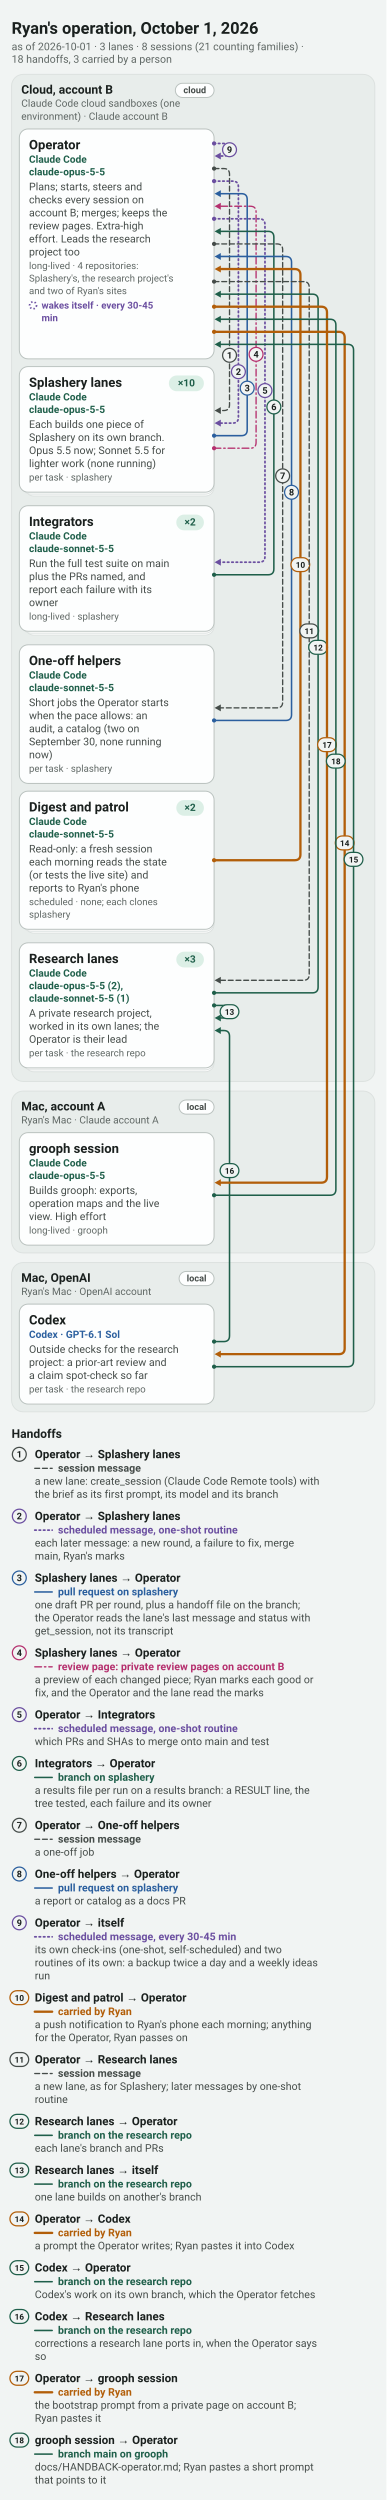
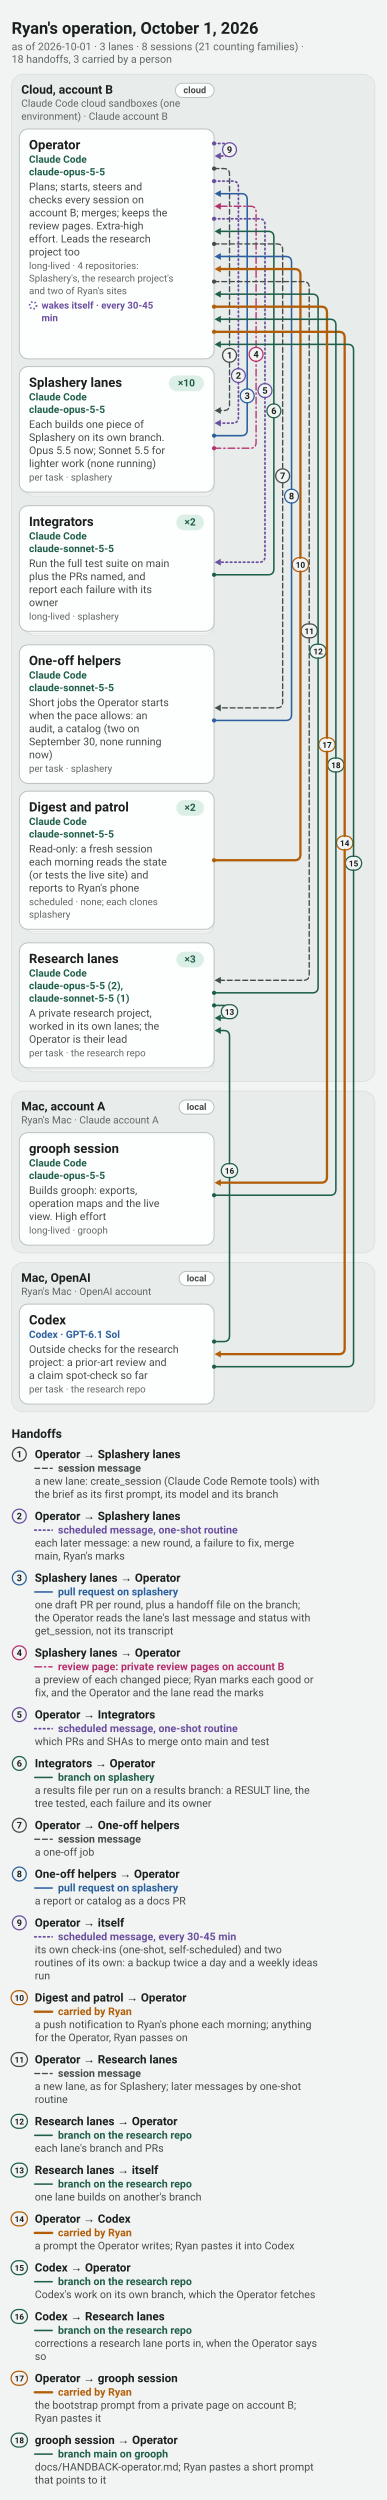
<svg xmlns="http://www.w3.org/2000/svg" class="grooph-picture" data-picture="map" viewBox="0 0 400 2588" width="400" height="2588" role="img" font-family="system-ui, -apple-system, 'Segoe UI', Roboto, 'Helvetica Neue', Arial, sans-serif">
  <rect x="0" y="0" width="400" height="2588" style="fill:#f1f4f3" />
  <text x="12" y="35" font-size="17" font-weight="700" style="fill:#1a201e">Ryan's operation, October 1, 2026</text>
  <text x="12" y="52" font-size="11" style="fill:#5f6764">as of 2026-10-01 · 3 lanes · 8 sessions (21 counting families) ·</text>
  <text x="12" y="65" font-size="11" style="fill:#5f6764">18 handoffs, 3 carried by a person</text>
  <g data-lane="cloud-b">
    <rect x="12" y="77" width="376" height="1042.5" rx="12" stroke-width="1" style="fill:#e8edeb;stroke:#dce1df" />
    <text x="22" y="97" font-size="12.5" font-weight="700" style="fill:#1a201e">Cloud, account B</text>
    <rect x="181.5" y="86.2" width="40.1" height="14.7" rx="7.4" stroke-width="1" style="fill:#fdfefe;stroke:#b9c1be" />
    <text x="201.6" y="96.5" font-size="9.5" font-weight="700" text-anchor="middle" style="fill:#454c49">cloud</text>
    <text x="22" y="110.5" font-size="10.5" style="fill:#5f6764">Claude Code cloud sandboxes (one</text>
    <text x="22" y="124" font-size="10.5" style="fill:#5f6764">environment) · Claude account B</text>
  </g>
  <g data-lane="mac-a">
    <rect x="12" y="1129.5" width="376" height="167.5" rx="12" stroke-width="1" style="fill:#e8edeb;stroke:#dce1df" />
    <text x="22" y="1149.5" font-size="12.5" font-weight="700" style="fill:#1a201e">Mac, account A</text>
    <rect x="185.4" y="1138.7" width="36.2" height="14.7" rx="7.4" stroke-width="1" style="fill:#fdfefe;stroke:#b9c1be" />
    <text x="203.5" y="1149" font-size="9.5" font-weight="700" text-anchor="middle" style="fill:#454c49">local</text>
    <text x="22" y="1163" font-size="10.5" style="fill:#5f6764">Ryan's Mac · Claude account A</text>
  </g>
  <g data-lane="mac-openai">
    <rect x="12" y="1307" width="376" height="154.5" rx="12" stroke-width="1" style="fill:#e8edeb;stroke:#dce1df" />
    <text x="22" y="1327" font-size="12.5" font-weight="700" style="fill:#1a201e">Mac, OpenAI</text>
    <rect x="185.4" y="1316.2" width="36.2" height="14.7" rx="7.4" stroke-width="1" style="fill:#fdfefe;stroke:#b9c1be" />
    <text x="203.5" y="1326.5" font-size="9.5" font-weight="700" text-anchor="middle" style="fill:#454c49">local</text>
    <text x="22" y="1340.5" font-size="10.5" style="fill:#5f6764">Ryan's Mac · OpenAI account</text>
  </g>
  <g data-session="operator">
    <rect data-card="" x="20" y="133.5" width="201.6" height="238" rx="9" stroke-width="1" style="fill:#fdfefe;stroke:#b9c1be" />
    <text x="30" y="154.5" font-size="13.5" font-weight="700" style="fill:#1a201e">Operator</text>
    <text x="30" y="168.5" font-size="10.5" font-weight="700" style="fill:#1f5f4a">Claude Code</text>
    <text x="30" y="181.5" font-size="10.5" font-weight="700" style="fill:#1f5f4a">claude-opus-5-5</text>
    <text x="30" y="197" font-size="11" style="fill:#454c49">Plans; starts, steers and</text>
    <text x="30" y="210.5" font-size="11" style="fill:#454c49">checks every session on</text>
    <text x="30" y="224" font-size="11" style="fill:#454c49">account B; merges; keeps the</text>
    <text x="30" y="237.5" font-size="11" style="fill:#454c49">review pages. Extra-high</text>
    <text x="30" y="251" font-size="11" style="fill:#454c49">effort. Leads the research</text>
    <text x="30" y="264.5" font-size="11" style="fill:#454c49">project too</text>
    <text x="30" y="278.5" font-size="10" style="fill:#5f6764">long-lived · 4 repositories:</text>
    <text x="30" y="291.5" font-size="10" style="fill:#5f6764">Splashery's, the research project's</text>
    <text x="30" y="304.5" font-size="10" style="fill:#5f6764">and two of Ryan's sites</text>
    <circle data-wakes="" cx="34.2" cy="316.1" r="3.6" fill="none" stroke-width="1.8" stroke-dasharray="1.5 2.2" style="stroke:#6b4fa0" />
    <text x="43" y="319.5" font-size="10" font-weight="700" style="fill:#6b4fa0">wakes itself · every 30-45</text>
    <text x="43" y="332.5" font-size="10" font-weight="700" style="fill:#6b4fa0">min</text>
  </g>
  <g data-session="splashery-lanes">
    <rect x="26" y="385.5" width="195.6" height="128" rx="9" stroke-width="1" style="fill:#fdfefe;stroke:#dce1df" />
    <rect x="23" y="382.5" width="198.6" height="129" rx="9" stroke-width="1" style="fill:#fdfefe;stroke:#dce1df" />
    <rect data-card="" x="20" y="379.5" width="201.6" height="130" rx="9" stroke-width="1" style="fill:#fdfefe;stroke:#b9c1be" />
    <text x="30" y="400.5" font-size="13.5" font-weight="700" style="fill:#1a201e">Splashery lanes</text>
    <rect x="174.8" y="388.7" width="36.3" height="16.3" rx="8.1" style="fill:#dcefe6" />
    <text x="193" y="400" font-size="10.5" font-weight="700" text-anchor="middle" style="fill:#1f5f4a">×10</text>
    <text x="30" y="414.5" font-size="10.5" font-weight="700" style="fill:#1f5f4a">Claude Code</text>
    <text x="30" y="427.5" font-size="10.5" font-weight="700" style="fill:#1f5f4a">claude-opus-5-5</text>
    <text x="30" y="443" font-size="11" style="fill:#454c49">Each builds one piece of</text>
    <text x="30" y="456.5" font-size="11" style="fill:#454c49">Splashery on its own branch.</text>
    <text x="30" y="470" font-size="11" style="fill:#454c49">Opus 5.5 now; Sonnet 5.5 for</text>
    <text x="30" y="483.5" font-size="11" style="fill:#454c49">lighter work (none running)</text>
    <text x="30" y="497.5" font-size="10" style="fill:#5f6764">per task · splashery</text>
  </g>
  <g data-session="integrators">
    <rect x="26" y="529.5" width="195.6" height="128" rx="9" stroke-width="1" style="fill:#fdfefe;stroke:#dce1df" />
    <rect x="23" y="526.5" width="198.6" height="129" rx="9" stroke-width="1" style="fill:#fdfefe;stroke:#dce1df" />
    <rect data-card="" x="20" y="523.5" width="201.6" height="130" rx="9" stroke-width="1" style="fill:#fdfefe;stroke:#b9c1be" />
    <text x="30" y="544.5" font-size="13.5" font-weight="700" style="fill:#1a201e">Integrators</text>
    <rect x="182.5" y="532.7" width="28.6" height="16.3" rx="8.1" style="fill:#dcefe6" />
    <text x="196.8" y="544" font-size="10.5" font-weight="700" text-anchor="middle" style="fill:#1f5f4a">×2</text>
    <text x="30" y="558.5" font-size="10.5" font-weight="700" style="fill:#1f5f4a">Claude Code</text>
    <text x="30" y="571.5" font-size="10.5" font-weight="700" style="fill:#1f5f4a">claude-sonnet-5-5</text>
    <text x="30" y="587" font-size="11" style="fill:#454c49">Run the full test suite on main</text>
    <text x="30" y="600.5" font-size="11" style="fill:#454c49">plus the PRs named, and</text>
    <text x="30" y="614" font-size="11" style="fill:#454c49">report each failure with its</text>
    <text x="30" y="627.5" font-size="11" style="fill:#454c49">owner</text>
    <text x="30" y="641.5" font-size="10" style="fill:#5f6764">long-lived · splashery</text>
  </g>
  <g data-session="helpers">
    <rect data-card="" x="20" y="667.5" width="201.6" height="143.5" rx="9" stroke-width="1" style="fill:#fdfefe;stroke:#b9c1be" />
    <text x="30" y="688.5" font-size="13.5" font-weight="700" style="fill:#1a201e">One-off helpers</text>
    <text x="30" y="702.5" font-size="10.5" font-weight="700" style="fill:#1f5f4a">Claude Code</text>
    <text x="30" y="715.5" font-size="10.5" font-weight="700" style="fill:#1f5f4a">claude-sonnet-5-5</text>
    <text x="30" y="731" font-size="11" style="fill:#454c49">Short jobs the Operator starts</text>
    <text x="30" y="744.5" font-size="11" style="fill:#454c49">when the pace allows: an</text>
    <text x="30" y="758" font-size="11" style="fill:#454c49">audit, a catalog (two on</text>
    <text x="30" y="771.5" font-size="11" style="fill:#454c49">September 30, none running</text>
    <text x="30" y="785" font-size="11" style="fill:#454c49">now)</text>
    <text x="30" y="799" font-size="10" style="fill:#5f6764">per task · splashery</text>
  </g>
  <g data-session="fresh-routines">
    <rect x="26" y="825" width="195.6" height="141" rx="9" stroke-width="1" style="fill:#fdfefe;stroke:#dce1df" />
    <rect x="23" y="822" width="198.6" height="142" rx="9" stroke-width="1" style="fill:#fdfefe;stroke:#dce1df" />
    <rect data-card="" x="20" y="819" width="201.6" height="143" rx="9" stroke-width="1" style="fill:#fdfefe;stroke:#b9c1be" />
    <text x="30" y="840" font-size="13.5" font-weight="700" style="fill:#1a201e">Digest and patrol</text>
    <rect x="182.5" y="828.2" width="28.6" height="16.3" rx="8.1" style="fill:#dcefe6" />
    <text x="196.8" y="839.5" font-size="10.5" font-weight="700" text-anchor="middle" style="fill:#1f5f4a">×2</text>
    <text x="30" y="854" font-size="10.5" font-weight="700" style="fill:#1f5f4a">Claude Code</text>
    <text x="30" y="867" font-size="10.5" font-weight="700" style="fill:#1f5f4a">claude-sonnet-5-5</text>
    <text x="30" y="882.5" font-size="11" style="fill:#454c49">Read-only: a fresh session</text>
    <text x="30" y="896" font-size="11" style="fill:#454c49">each morning reads the state</text>
    <text x="30" y="909.5" font-size="11" style="fill:#454c49">(or tests the live site) and</text>
    <text x="30" y="923" font-size="11" style="fill:#454c49">reports to Ryan's phone</text>
    <text x="30" y="937" font-size="10" style="fill:#5f6764">scheduled · none; each clones</text>
    <text x="30" y="950" font-size="10" style="fill:#5f6764">splashery</text>
  </g>
  <g data-session="research-lanes">
    <rect x="26" y="982" width="195.6" height="127.5" rx="9" stroke-width="1" style="fill:#fdfefe;stroke:#dce1df" />
    <rect x="23" y="979" width="198.6" height="128.5" rx="9" stroke-width="1" style="fill:#fdfefe;stroke:#dce1df" />
    <rect data-card="" x="20" y="976" width="201.6" height="129.5" rx="9" stroke-width="1" style="fill:#fdfefe;stroke:#b9c1be" />
    <text x="30" y="997" font-size="13.5" font-weight="700" style="fill:#1a201e">Research lanes</text>
    <rect x="182.5" y="985.2" width="28.6" height="16.3" rx="8.1" style="fill:#dcefe6" />
    <text x="196.8" y="996.5" font-size="10.5" font-weight="700" text-anchor="middle" style="fill:#1f5f4a">×3</text>
    <text x="30" y="1011" font-size="10.5" font-weight="700" style="fill:#1f5f4a">Claude Code</text>
    <text x="30" y="1024" font-size="10.5" font-weight="700" style="fill:#1f5f4a">claude-opus-5-5 (2),</text>
    <text x="30" y="1037" font-size="10.5" font-weight="700" style="fill:#1f5f4a">claude-sonnet-5-5 (1)</text>
    <text x="30" y="1052.5" font-size="11" style="fill:#454c49">A private research project,</text>
    <text x="30" y="1066" font-size="11" style="fill:#454c49">worked in its own lanes; the</text>
    <text x="30" y="1079.5" font-size="11" style="fill:#454c49">Operator is their lead</text>
    <text x="30" y="1093.5" font-size="10" style="fill:#5f6764">per task · the research repo</text>
  </g>
  <g data-session="grooph">
    <rect data-card="" x="20" y="1172.5" width="201.6" height="116.5" rx="9" stroke-width="1" style="fill:#fdfefe;stroke:#b9c1be" />
    <text x="30" y="1193.5" font-size="13.5" font-weight="700" style="fill:#1a201e">grooph session</text>
    <text x="30" y="1207.5" font-size="10.5" font-weight="700" style="fill:#1f5f4a">Claude Code</text>
    <text x="30" y="1220.5" font-size="10.5" font-weight="700" style="fill:#1f5f4a">claude-opus-5-5</text>
    <text x="30" y="1236" font-size="11" style="fill:#454c49">Builds grooph: exports,</text>
    <text x="30" y="1249.5" font-size="11" style="fill:#454c49">operation maps and the live</text>
    <text x="30" y="1263" font-size="11" style="fill:#454c49">view. High effort</text>
    <text x="30" y="1277" font-size="10" style="fill:#5f6764">long-lived · grooph</text>
  </g>
  <g data-session="codex">
    <rect data-card="" x="20" y="1350" width="201.6" height="103.5" rx="9" stroke-width="1" style="fill:#fdfefe;stroke:#b9c1be" />
    <text x="30" y="1371" font-size="13.5" font-weight="700" style="fill:#1a201e">Codex</text>
    <text x="30" y="1385" font-size="10.5" font-weight="700" style="fill:#2b5f9e">Codex · GPT-6.1 Sol</text>
    <text x="30" y="1400.5" font-size="11" style="fill:#454c49">Outside checks for the research</text>
    <text x="30" y="1414" font-size="11" style="fill:#454c49">project: a prior-art review and</text>
    <text x="30" y="1427.5" font-size="11" style="fill:#454c49">a claim spot-check so far</text>
    <text x="30" y="1441.5" font-size="10" style="fill:#5f6764">per task · the research repo</text>
  </g>
+   <g data-plate="h-start-lanes">
+     <circle cx="237.6" cy="367.8" r="7.2" stroke-width="1.3" style="fill:#f1f4f3;stroke:#454c49" />
+   </g>
+   <g data-plate="h-steer-lanes">
+     <circle cx="246.8" cy="388.8" r="7.2" stroke-width="1.3" style="fill:#f1f4f3;stroke:#6b4fa0" />
+   </g>
+   <g data-plate="h-lanes-back">
+     <circle cx="255.9" cy="409.8" r="7.2" stroke-width="1.3" style="fill:#f1f4f3;stroke:#2b5f9e" />
+   </g>
+   <g data-plate="h-lanes-clips">
+     <circle cx="265.1" cy="366.8" r="7.2" stroke-width="1.3" style="fill:#f1f4f3;stroke:#b5306e" />
+   </g>
+   <g data-plate="h-start-tests">
+     <circle cx="274.3" cy="404.3" r="7.2" stroke-width="1.3" style="fill:#f1f4f3;stroke:#6b4fa0" />
+   </g>
+   <g data-plate="h-tests-back">
+     <circle cx="283.5" cy="425.3" r="7.2" stroke-width="1.3" style="fill:#f1f4f3;stroke:#1f5f4a" />
+   </g>
+   <g data-plate="h-start-helpers">
+     <circle cx="292.6" cy="492.6" r="7.2" stroke-width="1.3" style="fill:#f1f4f3;stroke:#454c49" />
+   </g>
+   <g data-plate="h-helpers-back">
+     <circle cx="301.8" cy="513.6" r="7.2" stroke-width="1.3" style="fill:#f1f4f3;stroke:#2b5f9e" />
+   </g>
+   <g data-plate="h-fresh-routines">
+     <rect x="302.5" y="577.3" width="16.9" height="14.4" rx="7.2" stroke-width="1.3" style="fill:#f1f4f3;stroke:#b25e09" />
+   </g>
+   <g data-plate="h-start-research">
+     <rect x="311.7" y="645.9" width="16.9" height="14.4" rx="7.2" stroke-width="1.3" style="fill:#f1f4f3;stroke:#454c49" />
+   </g>
+   <g data-plate="h-research-back">
+     <rect x="320.8" y="666.9" width="16.9" height="14.4" rx="7.2" stroke-width="1.3" style="fill:#f1f4f3;stroke:#1f5f4a" />
+   </g>
+   <g data-plate="h-brief-codex">
+     <rect x="348.4" y="865.4" width="16.9" height="14.4" rx="7.2" stroke-width="1.3" style="fill:#f1f4f3;stroke:#b25e09" />
+   </g>
+   <g data-plate="h-codex-back">
+     <rect x="357.5" y="886.4" width="16.9" height="14.4" rx="7.2" stroke-width="1.3" style="fill:#f1f4f3;stroke:#1f5f4a" />
+   </g>
+   <g data-plate="h-codex-research">
+     <rect x="229.1" y="1204.6" width="16.9" height="14.4" rx="7.2" stroke-width="1.3" style="fill:#f1f4f3;stroke:#1f5f4a" />
+   </g>
+   <g data-plate="h-brief-grooph">
+     <rect x="330" y="763.7" width="16.9" height="14.4" rx="7.2" stroke-width="1.3" style="fill:#f1f4f3;stroke:#b25e09" />
+   </g>
+   <g data-plate="h-grooph-back">
+     <rect x="339.2" y="784.7" width="16.9" height="14.4" rx="7.2" stroke-width="1.3" style="fill:#f1f4f3;stroke:#1f5f4a" />
+   </g>
  <g data-handoff="h-start-lanes">
-     <path d="M221.6,174.5 H231.6 Q237.6,174.5 237.6,180.5 V419 Q237.6,425 231.6,425 H227.1" fill="none" stroke-width="1.4" stroke-linecap="round" stroke-dasharray="5 3" style="stroke:#454c49" />
+     <path d="M221.6,174.5 H231.6 Q237.6,174.5 237.6,180.5 V360.6 M237.6,375 V419 Q237.6,425 231.6,425 H227.1" fill="none" stroke-width="1.4" stroke-linecap="round" stroke-dasharray="5 3" style="stroke:#454c49" />
    <circle cx="221.6" cy="174.5" r="2.2" style="fill:#454c49" />
    <path d="M222.1,425 l6.5,-3.6 v7.2 z" style="fill:#454c49" />
-     <g data-badge="">
-       <circle cx="237.6" cy="367.8" r="7.2" stroke-width="1.3" style="fill:#f1f4f3;stroke:#454c49" />
-       <text x="237.6" y="371.1" font-size="9.5" font-weight="700" text-anchor="middle" style="fill:#1a201e">1</text>
-     </g>
  </g>
  <g data-handoff="h-steer-lanes">
-     <path d="M221.6,187.5 H240.8 Q246.8,187.5 246.8,193.5 V432 Q246.8,438 240.8,438 H227.1" fill="none" stroke-width="1.8" stroke-linecap="round" stroke-dasharray="1.5 3" style="stroke:#6b4fa0" />
+     <path d="M221.6,187.5 H240.8 Q246.8,187.5 246.8,193.5 V381.6 M246.8,396 V432 Q246.8,438 240.8,438 H227.1" fill="none" stroke-width="1.8" stroke-linecap="round" stroke-dasharray="1.5 3" style="stroke:#6b4fa0" />
    <circle cx="221.6" cy="187.5" r="2.2" style="fill:#6b4fa0" />
    <path d="M222.1,438 l6.5,-3.6 v7.2 z" style="fill:#6b4fa0" />
-     <g data-badge="">
-       <circle cx="246.8" cy="384.8" r="7.2" stroke-width="1.3" style="fill:#f1f4f3;stroke:#6b4fa0" />
-       <text x="246.8" y="388.1" font-size="9.5" font-weight="700" text-anchor="middle" style="fill:#1a201e">2</text>
-     </g>
  </g>
  <g data-handoff="h-lanes-back">
-     <path d="M221.6,451 H249.9 Q255.9,451 255.9,445 V206.5 Q255.9,200.5 249.9,200.5 H227.1" fill="none" stroke-width="1.6" stroke-linecap="round" style="stroke:#2b5f9e" />
+     <path d="M221.6,451 H249.9 Q255.9,451 255.9,445 V417 M255.9,402.6 V206.5 Q255.9,200.5 249.9,200.5 H227.1" fill="none" stroke-width="1.6" stroke-linecap="round" style="stroke:#2b5f9e" />
    <circle cx="221.6" cy="451" r="2.2" style="fill:#2b5f9e" />
    <path d="M222.1,200.5 l6.5,-3.6 v7.2 z" style="fill:#2b5f9e" />
-     <g data-badge="">
-       <circle cx="255.9" cy="401.8" r="7.2" stroke-width="1.3" style="fill:#f1f4f3;stroke:#2b5f9e" />
-       <text x="255.9" y="405.1" font-size="9.5" font-weight="700" text-anchor="middle" style="fill:#1a201e">3</text>
-     </g>
  </g>
  <g data-handoff="h-lanes-clips">
-     <path d="M221.6,464 H259.1 Q265.1,464 265.1,458 V219.5 Q265.1,213.5 259.1,213.5 H227.1" fill="none" stroke-width="1.4" stroke-linecap="round" stroke-dasharray="7 3 1.5 3" style="stroke:#b5306e" />
+     <path d="M221.6,464 H259.1 Q265.1,464 265.1,458 V374 M265.1,359.6 V219.5 Q265.1,213.5 259.1,213.5 H227.1" fill="none" stroke-width="1.4" stroke-linecap="round" stroke-dasharray="7 3 1.5 3" style="stroke:#b5306e" />
    <circle cx="221.6" cy="464" r="2.2" style="fill:#b5306e" />
    <path d="M222.1,213.5 l6.5,-3.6 v7.2 z" style="fill:#b5306e" />
-     <g data-badge="">
-       <circle cx="265.1" cy="366.8" r="7.2" stroke-width="1.3" style="fill:#f1f4f3;stroke:#b5306e" />
-       <text x="265.1" y="370.1" font-size="9.5" font-weight="700" text-anchor="middle" style="fill:#1a201e">4</text>
-     </g>
  </g>
  <g data-handoff="h-start-tests">
-     <path d="M221.6,226.5 H268.3 Q274.3,226.5 274.3,232.5 V576 Q274.3,582 268.3,582 H227.1" fill="none" stroke-width="1.8" stroke-linecap="round" stroke-dasharray="1.5 3" style="stroke:#6b4fa0" />
+     <path d="M221.6,226.5 H268.3 Q274.3,226.5 274.3,232.5 V397.1 M274.3,411.5 V576 Q274.3,582 268.3,582 H227.1" fill="none" stroke-width="1.8" stroke-linecap="round" stroke-dasharray="1.5 3" style="stroke:#6b4fa0" />
    <circle cx="221.6" cy="226.5" r="2.2" style="fill:#6b4fa0" />
    <path d="M222.1,582 l6.5,-3.6 v7.2 z" style="fill:#6b4fa0" />
-     <g data-badge="">
-       <circle cx="274.3" cy="404.3" r="7.2" stroke-width="1.3" style="fill:#f1f4f3;stroke:#6b4fa0" />
-       <text x="274.3" y="407.6" font-size="9.5" font-weight="700" text-anchor="middle" style="fill:#1a201e">5</text>
-     </g>
  </g>
  <g data-handoff="h-tests-back">
-     <path d="M221.6,595 H277.5 Q283.5,595 283.5,589 V245.5 Q283.5,239.5 277.5,239.5 H227.1" fill="none" stroke-width="1.6" stroke-linecap="round" style="stroke:#1f5f4a" />
+     <path d="M221.6,595 H277.5 Q283.5,595 283.5,589 V432.5 M283.5,418.1 V245.5 Q283.5,239.5 277.5,239.5 H227.1" fill="none" stroke-width="1.6" stroke-linecap="round" style="stroke:#1f5f4a" />
    <circle cx="221.6" cy="595" r="2.2" style="fill:#1f5f4a" />
    <path d="M222.1,239.5 l6.5,-3.6 v7.2 z" style="fill:#1f5f4a" />
-     <g data-badge="">
-       <circle cx="283.5" cy="421.3" r="7.2" stroke-width="1.3" style="fill:#f1f4f3;stroke:#1f5f4a" />
-       <text x="283.5" y="424.6" font-size="9.5" font-weight="700" text-anchor="middle" style="fill:#1a201e">6</text>
-     </g>
  </g>
  <g data-handoff="h-start-helpers">
-     <path d="M221.6,252.5 H286.6 Q292.6,252.5 292.6,258.5 V726.8 Q292.6,732.8 286.6,732.8 H227.1" fill="none" stroke-width="1.4" stroke-linecap="round" stroke-dasharray="5 3" style="stroke:#454c49" />
+     <path d="M221.6,252.5 H286.6 Q292.6,252.5 292.6,258.5 V485.4 M292.6,499.8 V726.8 Q292.6,732.8 286.6,732.8 H227.1" fill="none" stroke-width="1.4" stroke-linecap="round" stroke-dasharray="5 3" style="stroke:#454c49" />
    <circle cx="221.6" cy="252.5" r="2.2" style="fill:#454c49" />
    <path d="M222.1,732.8 l6.5,-3.6 v7.2 z" style="fill:#454c49" />
-     <g data-badge="">
-       <circle cx="292.6" cy="492.6" r="7.2" stroke-width="1.3" style="fill:#f1f4f3;stroke:#454c49" />
-       <text x="292.6" y="495.9" font-size="9.5" font-weight="700" text-anchor="middle" style="fill:#1a201e">7</text>
-     </g>
  </g>
  <g data-handoff="h-helpers-back">
-     <path d="M221.6,745.8 H295.8 Q301.8,745.8 301.8,739.8 V271.5 Q301.8,265.5 295.8,265.5 H227.1" fill="none" stroke-width="1.6" stroke-linecap="round" style="stroke:#2b5f9e" />
+     <path d="M221.6,745.8 H295.8 Q301.8,745.8 301.8,739.8 V520.8 M301.8,506.4 V271.5 Q301.8,265.5 295.8,265.5 H227.1" fill="none" stroke-width="1.6" stroke-linecap="round" style="stroke:#2b5f9e" />
    <circle cx="221.6" cy="745.8" r="2.2" style="fill:#2b5f9e" />
    <path d="M222.1,265.5 l6.5,-3.6 v7.2 z" style="fill:#2b5f9e" />
-     <g data-badge="">
-       <circle cx="301.8" cy="509.6" r="7.2" stroke-width="1.3" style="fill:#f1f4f3;stroke:#2b5f9e" />
-       <text x="301.8" y="512.9" font-size="9.5" font-weight="700" text-anchor="middle" style="fill:#1a201e">8</text>
-     </g>
  </g>
  <g data-handoff="h-self-wake">
    <path d="M221.6,148.5 H231.6 Q237.6,148.5 237.6,154.5 V155.5 Q237.6,161.5 231.6,161.5 H227.1" fill="none" stroke-width="1.8" stroke-linecap="round" stroke-dasharray="1.5 3" style="stroke:#6b4fa0" />
    <circle cx="221.6" cy="148.5" r="2.2" style="fill:#6b4fa0" />
    <path d="M222.1,161.5 l6.5,-3.6 v7.2 z" style="fill:#6b4fa0" />
-     <g data-badge="">
-       <circle cx="237.6" cy="155" r="7.2" stroke-width="1.3" style="fill:#f1f4f3;stroke:#6b4fa0" />
-       <text x="237.6" y="158.3" font-size="9.5" font-weight="700" text-anchor="middle" style="fill:#1a201e">9</text>
-     </g>
+   </g>
+   <g data-plate="h-self-wake">
+     <circle cx="237.6" cy="155" r="7.2" stroke-width="1.3" style="fill:#f1f4f3;stroke:#6b4fa0" />
  </g>
  <g data-handoff="h-fresh-routines">
-     <path d="M221.6,890.5 H305 Q311,890.5 311,884.5 V284.5 Q311,278.5 305,278.5 H227.1" fill="none" stroke-width="2.4" stroke-linecap="round" style="stroke:#b25e09" />
+     <path d="M221.6,890.5 H305 Q311,890.5 311,884.5 V591.7 M311,577.3 V284.5 Q311,278.5 305,278.5 H227.1" fill="none" stroke-width="2.4" stroke-linecap="round" style="stroke:#b25e09" />
    <circle cx="221.6" cy="890.5" r="2.2" style="fill:#b25e09" />
    <path d="M222.1,278.5 l6.5,-3.6 v7.2 z" style="fill:#b25e09" />
-     <g data-badge="">
-       <rect x="301.2" y="577.3" width="19.4" height="14.4" rx="7.2" stroke-width="1.3" style="fill:#f1f4f3;stroke:#b25e09" />
-       <text x="311" y="587.8" font-size="8.5" font-weight="700" text-anchor="middle" style="fill:#1a201e">10</text>
-     </g>
  </g>
  <g data-handoff="h-start-research">
-     <path d="M221.6,291.5 H314.1 Q320.1,291.5 320.1,297.5 V1008.8 Q320.1,1014.8 314.1,1014.8 H227.1" fill="none" stroke-width="1.4" stroke-linecap="round" stroke-dasharray="5 3" style="stroke:#454c49" />
+     <path d="M221.6,291.5 H314.1 Q320.1,291.5 320.1,297.5 V645.9 M320.1,660.3 V1008.8 Q320.1,1014.8 314.1,1014.8 H227.1" fill="none" stroke-width="1.4" stroke-linecap="round" stroke-dasharray="5 3" style="stroke:#454c49" />
    <circle cx="221.6" cy="291.5" r="2.2" style="fill:#454c49" />
    <path d="M222.1,1014.8 l6.5,-3.6 v7.2 z" style="fill:#454c49" />
-     <g data-badge="">
-       <rect x="310.4" y="645.9" width="19.4" height="14.4" rx="7.2" stroke-width="1.3" style="fill:#f1f4f3;stroke:#454c49" />
-       <text x="320.1" y="656.4" font-size="8.5" font-weight="700" text-anchor="middle" style="fill:#1a201e">11</text>
-     </g>
  </g>
  <g data-handoff="h-research-back">
-     <path d="M221.6,1027.8 H323.3 Q329.3,1027.8 329.3,1021.8 V310.5 Q329.3,304.5 323.3,304.5 H227.1" fill="none" stroke-width="1.6" stroke-linecap="round" style="stroke:#1f5f4a" />
+     <path d="M221.6,1027.8 H323.3 Q329.3,1027.8 329.3,1021.8 V681.3 M329.3,666.9 V310.5 Q329.3,304.5 323.3,304.5 H227.1" fill="none" stroke-width="1.6" stroke-linecap="round" style="stroke:#1f5f4a" />
    <circle cx="221.6" cy="1027.8" r="2.2" style="fill:#1f5f4a" />
    <path d="M222.1,304.5 l6.5,-3.6 v7.2 z" style="fill:#1f5f4a" />
-     <g data-badge="">
-       <rect x="319.6" y="662.9" width="19.4" height="14.4" rx="7.2" stroke-width="1.3" style="fill:#f1f4f3;stroke:#1f5f4a" />
-       <text x="329.3" y="673.4" font-size="8.5" font-weight="700" text-anchor="middle" style="fill:#1a201e">12</text>
-     </g>
  </g>
  <g data-handoff="h-research-each-other">
    <path d="M221.6,1040.8 H231.6 Q237.6,1040.8 237.6,1046.8 V1047.8 Q237.6,1053.8 231.6,1053.8 H227.1" fill="none" stroke-width="1.6" stroke-linecap="round" style="stroke:#1f5f4a" />
    <circle cx="221.6" cy="1040.8" r="2.2" style="fill:#1f5f4a" />
    <path d="M222.1,1053.8 l6.5,-3.6 v7.2 z" style="fill:#1f5f4a" />
-     <g data-badge="">
-       <rect x="227.9" y="1040.1" width="19.4" height="14.4" rx="7.2" stroke-width="1.3" style="fill:#f1f4f3;stroke:#1f5f4a" />
-       <text x="237.6" y="1050.6" font-size="8.5" font-weight="700" text-anchor="middle" style="fill:#1a201e">13</text>
-     </g>
+   </g>
+   <g data-plate="h-research-each-other">
+     <rect x="229.1" y="1040.1" width="16.9" height="14.4" rx="7.2" stroke-width="1.3" style="fill:#f1f4f3;stroke:#1f5f4a" />
  </g>
  <g data-handoff="h-brief-codex">
-     <path d="M221.6,343.5 H350.8 Q356.8,343.5 356.8,349.5 V1395.8 Q356.8,1401.8 350.8,1401.8 H227.1" fill="none" stroke-width="2.4" stroke-linecap="round" style="stroke:#b25e09" />
+     <path d="M221.6,343.5 H350.8 Q356.8,343.5 356.8,349.5 V865.4 M356.8,879.8 V1395.8 Q356.8,1401.8 350.8,1401.8 H227.1" fill="none" stroke-width="2.4" stroke-linecap="round" style="stroke:#b25e09" />
    <circle cx="221.6" cy="343.5" r="2.2" style="fill:#b25e09" />
    <path d="M222.1,1401.8 l6.5,-3.6 v7.2 z" style="fill:#b25e09" />
-     <g data-badge="">
-       <rect x="347.1" y="865.4" width="19.4" height="14.4" rx="7.2" stroke-width="1.3" style="fill:#f1f4f3;stroke:#b25e09" />
-       <text x="356.8" y="875.9" font-size="8.5" font-weight="700" text-anchor="middle" style="fill:#1a201e">14</text>
-     </g>
  </g>
  <g data-handoff="h-codex-back">
-     <path d="M221.6,1414.8 H360 Q366,1414.8 366,1408.8 V362.5 Q366,356.5 360,356.5 H227.1" fill="none" stroke-width="1.6" stroke-linecap="round" style="stroke:#1f5f4a" />
+     <path d="M221.6,1414.8 H360 Q366,1414.8 366,1408.8 V900.8 M366,886.4 V362.5 Q366,356.5 360,356.5 H227.1" fill="none" stroke-width="1.6" stroke-linecap="round" style="stroke:#1f5f4a" />
    <circle cx="221.6" cy="1414.8" r="2.2" style="fill:#1f5f4a" />
    <path d="M222.1,356.5 l6.5,-3.6 v7.2 z" style="fill:#1f5f4a" />
-     <g data-badge="">
-       <rect x="356.3" y="882.4" width="19.4" height="14.4" rx="7.2" stroke-width="1.3" style="fill:#f1f4f3;stroke:#1f5f4a" />
-       <text x="366" y="892.9" font-size="8.5" font-weight="700" text-anchor="middle" style="fill:#1a201e">15</text>
-     </g>
  </g>
  <g data-handoff="h-codex-research">
-     <path d="M221.6,1388.8 H231.6 Q237.6,1388.8 237.6,1382.8 V1072.8 Q237.6,1066.8 231.6,1066.8 H227.1" fill="none" stroke-width="1.6" stroke-linecap="round" style="stroke:#1f5f4a" />
+     <path d="M221.6,1388.8 H231.6 Q237.6,1388.8 237.6,1382.8 V1219 M237.6,1204.6 V1072.8 Q237.6,1066.8 231.6,1066.8 H227.1" fill="none" stroke-width="1.6" stroke-linecap="round" style="stroke:#1f5f4a" />
    <circle cx="221.6" cy="1388.8" r="2.2" style="fill:#1f5f4a" />
    <path d="M222.1,1066.8 l6.5,-3.6 v7.2 z" style="fill:#1f5f4a" />
-     <g data-badge="">
-       <rect x="227.9" y="1204.6" width="19.4" height="14.4" rx="7.2" stroke-width="1.3" style="fill:#f1f4f3;stroke:#1f5f4a" />
-       <text x="237.6" y="1215.1" font-size="8.5" font-weight="700" text-anchor="middle" style="fill:#1a201e">16</text>
-     </g>
  </g>
  <g data-handoff="h-brief-grooph">
-     <path d="M221.6,317.5 H332.5 Q338.5,317.5 338.5,323.5 V1218.3 Q338.5,1224.3 332.5,1224.3 H227.1" fill="none" stroke-width="2.4" stroke-linecap="round" style="stroke:#b25e09" />
+     <path d="M221.6,317.5 H332.5 Q338.5,317.5 338.5,323.5 V763.7 M338.5,778.1 V1218.3 Q338.5,1224.3 332.5,1224.3 H227.1" fill="none" stroke-width="2.4" stroke-linecap="round" style="stroke:#b25e09" />
    <circle cx="221.6" cy="317.5" r="2.2" style="fill:#b25e09" />
    <path d="M222.1,1224.3 l6.5,-3.6 v7.2 z" style="fill:#b25e09" />
-     <g data-badge="">
-       <rect x="328.8" y="763.7" width="19.4" height="14.4" rx="7.2" stroke-width="1.3" style="fill:#f1f4f3;stroke:#b25e09" />
-       <text x="338.5" y="774.2" font-size="8.5" font-weight="700" text-anchor="middle" style="fill:#1a201e">17</text>
-     </g>
  </g>
  <g data-handoff="h-grooph-back">
-     <path d="M221.6,1237.3 H341.7 Q347.7,1237.3 347.7,1231.3 V336.5 Q347.7,330.5 341.7,330.5 H227.1" fill="none" stroke-width="1.6" stroke-linecap="round" style="stroke:#1f5f4a" />
+     <path d="M221.6,1237.3 H341.7 Q347.7,1237.3 347.7,1231.3 V799.1 M347.7,784.7 V336.5 Q347.7,330.5 341.7,330.5 H227.1" fill="none" stroke-width="1.6" stroke-linecap="round" style="stroke:#1f5f4a" />
    <circle cx="221.6" cy="1237.3" r="2.2" style="fill:#1f5f4a" />
    <path d="M222.1,330.5 l6.5,-3.6 v7.2 z" style="fill:#1f5f4a" />
-     <g data-badge="">
-       <rect x="337.9" y="780.7" width="19.4" height="14.4" rx="7.2" stroke-width="1.3" style="fill:#f1f4f3;stroke:#1f5f4a" />
-       <text x="347.7" y="791.2" font-size="8.5" font-weight="700" text-anchor="middle" style="fill:#1a201e">18</text>
-     </g>
+   </g>
+   <g data-number="h-start-lanes">
+     <text x="237.6" y="371.1" font-size="9.5" font-weight="700" text-anchor="middle" style="fill:#1a201e">1</text>
+   </g>
+   <g data-number="h-steer-lanes">
+     <text x="246.8" y="392.1" font-size="9.5" font-weight="700" text-anchor="middle" style="fill:#1a201e">2</text>
+   </g>
+   <g data-number="h-lanes-back">
+     <text x="255.9" y="413.1" font-size="9.5" font-weight="700" text-anchor="middle" style="fill:#1a201e">3</text>
+   </g>
+   <g data-number="h-lanes-clips">
+     <text x="265.1" y="370.1" font-size="9.5" font-weight="700" text-anchor="middle" style="fill:#1a201e">4</text>
+   </g>
+   <g data-number="h-start-tests">
+     <text x="274.3" y="407.6" font-size="9.5" font-weight="700" text-anchor="middle" style="fill:#1a201e">5</text>
+   </g>
+   <g data-number="h-tests-back">
+     <text x="283.5" y="428.6" font-size="9.5" font-weight="700" text-anchor="middle" style="fill:#1a201e">6</text>
+   </g>
+   <g data-number="h-start-helpers">
+     <text x="292.6" y="495.9" font-size="9.5" font-weight="700" text-anchor="middle" style="fill:#1a201e">7</text>
+   </g>
+   <g data-number="h-helpers-back">
+     <text x="301.8" y="516.9" font-size="9.5" font-weight="700" text-anchor="middle" style="fill:#1a201e">8</text>
+   </g>
+   <g data-number="h-self-wake">
+     <text x="237.6" y="158.3" font-size="9.5" font-weight="700" text-anchor="middle" style="fill:#1a201e">9</text>
+   </g>
+   <g data-number="h-fresh-routines">
+     <text x="311" y="587.8" font-size="8.5" font-weight="700" text-anchor="middle" style="fill:#1a201e">10</text>
+   </g>
+   <g data-number="h-start-research">
+     <text x="320.1" y="656.4" font-size="8.5" font-weight="700" text-anchor="middle" style="fill:#1a201e">11</text>
+   </g>
+   <g data-number="h-research-back">
+     <text x="329.3" y="677.4" font-size="8.5" font-weight="700" text-anchor="middle" style="fill:#1a201e">12</text>
+   </g>
+   <g data-number="h-research-each-other">
+     <text x="237.6" y="1050.6" font-size="8.5" font-weight="700" text-anchor="middle" style="fill:#1a201e">13</text>
+   </g>
+   <g data-number="h-brief-codex">
+     <text x="356.8" y="875.9" font-size="8.5" font-weight="700" text-anchor="middle" style="fill:#1a201e">14</text>
+   </g>
+   <g data-number="h-codex-back">
+     <text x="366" y="896.9" font-size="8.5" font-weight="700" text-anchor="middle" style="fill:#1a201e">15</text>
+   </g>
+   <g data-number="h-codex-research">
+     <text x="237.6" y="1215.1" font-size="8.5" font-weight="700" text-anchor="middle" style="fill:#1a201e">16</text>
+   </g>
+   <g data-number="h-brief-grooph">
+     <text x="338.5" y="774.2" font-size="8.5" font-weight="700" text-anchor="middle" style="fill:#1a201e">17</text>
+   </g>
+   <g data-number="h-grooph-back">
+     <text x="347.7" y="795.2" font-size="8.5" font-weight="700" text-anchor="middle" style="fill:#1a201e">18</text>
  </g>
  <text x="12" y="1488.5" font-size="12.5" font-weight="700" style="fill:#1a201e">Handoffs</text>
  <g data-handoff-row="h-start-lanes">
    <rect data-row="" x="8" y="1495.5" width="384" height="61" rx="8" style="fill:transparent" />
    <circle cx="20" cy="1505.5" r="7.2" stroke-width="1.3" style="fill:#f1f4f3;stroke:#454c49" />
    <text x="20" y="1508.8" font-size="9.5" font-weight="700" text-anchor="middle" style="fill:#1a201e">1</text>
    <text x="36" y="1509.5" font-size="12" font-weight="700" style="fill:#1a201e">Operator → Splashery lanes</text>
    <path d="M36,1520 h18" fill="none" stroke-width="1.4" stroke-linecap="round" stroke-dasharray="5 3" style="stroke:#454c49" />
    <text x="60" y="1523.5" font-size="11" font-weight="700" style="fill:#454c49">session message</text>
    <text x="36" y="1537" font-size="11" style="fill:#454c49">a new lane: create_session (Claude Code Remote tools) with</text>
    <text x="36" y="1550.5" font-size="11" style="fill:#454c49">the brief as its first prompt, its model and its branch</text>
  </g>
  <g data-handoff-row="h-steer-lanes">
    <rect data-row="" x="8" y="1559.5" width="384" height="61" rx="8" style="fill:transparent" />
    <circle cx="20" cy="1569.5" r="7.2" stroke-width="1.3" style="fill:#f1f4f3;stroke:#6b4fa0" />
    <text x="20" y="1572.8" font-size="9.5" font-weight="700" text-anchor="middle" style="fill:#1a201e">2</text>
    <text x="36" y="1573.5" font-size="12" font-weight="700" style="fill:#1a201e">Operator → Splashery lanes</text>
    <path d="M36,1584 h18" fill="none" stroke-width="1.8" stroke-linecap="round" stroke-dasharray="1.5 3" style="stroke:#6b4fa0" />
    <text x="60" y="1587.5" font-size="11" font-weight="700" style="fill:#6b4fa0">scheduled message, one-shot routine</text>
    <text x="36" y="1601" font-size="11" style="fill:#454c49">each later message: a new round, a failure to fix, merge</text>
    <text x="36" y="1614.5" font-size="11" style="fill:#454c49">main, Ryan's marks</text>
  </g>
  <g data-handoff-row="h-lanes-back">
    <rect data-row="" x="8" y="1623.5" width="384" height="74.5" rx="8" style="fill:transparent" />
    <circle cx="20" cy="1633.5" r="7.2" stroke-width="1.3" style="fill:#f1f4f3;stroke:#2b5f9e" />
    <text x="20" y="1636.8" font-size="9.5" font-weight="700" text-anchor="middle" style="fill:#1a201e">3</text>
    <text x="36" y="1637.5" font-size="12" font-weight="700" style="fill:#1a201e">Splashery lanes → Operator</text>
    <path d="M36,1648 h18" fill="none" stroke-width="1.6" stroke-linecap="round" style="stroke:#2b5f9e" />
    <text x="60" y="1651.5" font-size="11" font-weight="700" style="fill:#2b5f9e">pull request on splashery</text>
    <text x="36" y="1665" font-size="11" style="fill:#454c49">one draft PR per round, plus a handoff file on the branch;</text>
    <text x="36" y="1678.5" font-size="11" style="fill:#454c49">the Operator reads the lane's last message and status with</text>
    <text x="36" y="1692" font-size="11" style="fill:#454c49">get_session, not its transcript</text>
  </g>
  <g data-handoff-row="h-lanes-clips">
    <rect data-row="" x="8" y="1701" width="384" height="61" rx="8" style="fill:transparent" />
    <circle cx="20" cy="1711" r="7.2" stroke-width="1.3" style="fill:#f1f4f3;stroke:#b5306e" />
    <text x="20" y="1714.3" font-size="9.5" font-weight="700" text-anchor="middle" style="fill:#1a201e">4</text>
    <text x="36" y="1715" font-size="12" font-weight="700" style="fill:#1a201e">Splashery lanes → Operator</text>
    <path d="M36,1725.5 h18" fill="none" stroke-width="1.4" stroke-linecap="round" stroke-dasharray="7 3 1.5 3" style="stroke:#b5306e" />
    <text x="60" y="1729" font-size="11" font-weight="700" style="fill:#b5306e">review page: private review pages on account B</text>
    <text x="36" y="1742.5" font-size="11" style="fill:#454c49">a preview of each changed piece; Ryan marks each good or</text>
    <text x="36" y="1756" font-size="11" style="fill:#454c49">fix, and the Operator and the lane read the marks</text>
  </g>
  <g data-handoff-row="h-start-tests">
    <rect data-row="" x="8" y="1765" width="384" height="47.5" rx="8" style="fill:transparent" />
    <circle cx="20" cy="1775" r="7.2" stroke-width="1.3" style="fill:#f1f4f3;stroke:#6b4fa0" />
    <text x="20" y="1778.3" font-size="9.5" font-weight="700" text-anchor="middle" style="fill:#1a201e">5</text>
    <text x="36" y="1779" font-size="12" font-weight="700" style="fill:#1a201e">Operator → Integrators</text>
    <path d="M36,1789.5 h18" fill="none" stroke-width="1.8" stroke-linecap="round" stroke-dasharray="1.5 3" style="stroke:#6b4fa0" />
    <text x="60" y="1793" font-size="11" font-weight="700" style="fill:#6b4fa0">scheduled message, one-shot routine</text>
    <text x="36" y="1806.5" font-size="11" style="fill:#454c49">which PRs and SHAs to merge onto main and test</text>
  </g>
  <g data-handoff-row="h-tests-back">
    <rect data-row="" x="8" y="1815.5" width="384" height="61" rx="8" style="fill:transparent" />
    <circle cx="20" cy="1825.5" r="7.2" stroke-width="1.3" style="fill:#f1f4f3;stroke:#1f5f4a" />
    <text x="20" y="1828.8" font-size="9.5" font-weight="700" text-anchor="middle" style="fill:#1a201e">6</text>
    <text x="36" y="1829.5" font-size="12" font-weight="700" style="fill:#1a201e">Integrators → Operator</text>
    <path d="M36,1840 h18" fill="none" stroke-width="1.6" stroke-linecap="round" style="stroke:#1f5f4a" />
    <text x="60" y="1843.5" font-size="11" font-weight="700" style="fill:#1f5f4a">branch on splashery</text>
    <text x="36" y="1857" font-size="11" style="fill:#454c49">a results file per run on a results branch: a RESULT line, the</text>
    <text x="36" y="1870.5" font-size="11" style="fill:#454c49">tree tested, each failure and its owner</text>
  </g>
  <g data-handoff-row="h-start-helpers">
    <rect data-row="" x="8" y="1879.5" width="384" height="47.5" rx="8" style="fill:transparent" />
    <circle cx="20" cy="1889.5" r="7.2" stroke-width="1.3" style="fill:#f1f4f3;stroke:#454c49" />
    <text x="20" y="1892.8" font-size="9.5" font-weight="700" text-anchor="middle" style="fill:#1a201e">7</text>
    <text x="36" y="1893.5" font-size="12" font-weight="700" style="fill:#1a201e">Operator → One-off helpers</text>
    <path d="M36,1904 h18" fill="none" stroke-width="1.4" stroke-linecap="round" stroke-dasharray="5 3" style="stroke:#454c49" />
    <text x="60" y="1907.5" font-size="11" font-weight="700" style="fill:#454c49">session message</text>
    <text x="36" y="1921" font-size="11" style="fill:#454c49">a one-off job</text>
  </g>
  <g data-handoff-row="h-helpers-back">
    <rect data-row="" x="8" y="1930" width="384" height="47.5" rx="8" style="fill:transparent" />
    <circle cx="20" cy="1940" r="7.2" stroke-width="1.3" style="fill:#f1f4f3;stroke:#2b5f9e" />
    <text x="20" y="1943.3" font-size="9.5" font-weight="700" text-anchor="middle" style="fill:#1a201e">8</text>
    <text x="36" y="1944" font-size="12" font-weight="700" style="fill:#1a201e">One-off helpers → Operator</text>
    <path d="M36,1954.5 h18" fill="none" stroke-width="1.6" stroke-linecap="round" style="stroke:#2b5f9e" />
    <text x="60" y="1958" font-size="11" font-weight="700" style="fill:#2b5f9e">pull request on splashery</text>
    <text x="36" y="1971.5" font-size="11" style="fill:#454c49">a report or catalog as a docs PR</text>
  </g>
  <g data-handoff-row="h-self-wake">
    <rect data-row="" x="8" y="1980.5" width="384" height="74.5" rx="8" style="fill:transparent" />
    <circle cx="20" cy="1990.5" r="7.2" stroke-width="1.3" style="fill:#f1f4f3;stroke:#6b4fa0" />
    <text x="20" y="1993.8" font-size="9.5" font-weight="700" text-anchor="middle" style="fill:#1a201e">9</text>
    <text x="36" y="1994.5" font-size="12" font-weight="700" style="fill:#1a201e">Operator → itself</text>
    <path d="M36,2005 h18" fill="none" stroke-width="1.8" stroke-linecap="round" stroke-dasharray="1.5 3" style="stroke:#6b4fa0" />
    <text x="60" y="2008.5" font-size="11" font-weight="700" style="fill:#6b4fa0">scheduled message, every 30-45 min</text>
    <text x="36" y="2022" font-size="11" style="fill:#454c49">its own check-ins (one-shot, self-scheduled) and two</text>
    <text x="36" y="2035.5" font-size="11" style="fill:#454c49">routines of its own: a backup twice a day and a weekly ideas</text>
    <text x="36" y="2049" font-size="11" style="fill:#454c49">run</text>
  </g>
  <g data-handoff-row="h-fresh-routines">
    <rect data-row="" x="8" y="2058" width="384" height="61" rx="8" style="fill:transparent" />
-     <rect x="10.3" y="2060.8" width="19.4" height="14.4" rx="7.2" stroke-width="1.3" style="fill:#f1f4f3;stroke:#b25e09" />
+     <rect x="11.5" y="2060.8" width="16.9" height="14.4" rx="7.2" stroke-width="1.3" style="fill:#f1f4f3;stroke:#b25e09" />
    <text x="20" y="2071.3" font-size="8.5" font-weight="700" text-anchor="middle" style="fill:#1a201e">10</text>
    <text x="36" y="2072" font-size="12" font-weight="700" style="fill:#1a201e">Digest and patrol → Operator</text>
    <path d="M36,2082.5 h18" fill="none" stroke-width="2.4" stroke-linecap="round" style="stroke:#b25e09" />
    <text x="60" y="2086" font-size="11" font-weight="700" style="fill:#b25e09">carried by Ryan</text>
    <text x="36" y="2099.5" font-size="11" style="fill:#454c49">a push notification to Ryan's phone each morning; anything</text>
    <text x="36" y="2113" font-size="11" style="fill:#454c49">for the Operator, Ryan passes on</text>
  </g>
  <g data-handoff-row="h-start-research">
    <rect data-row="" x="8" y="2122" width="384" height="61" rx="8" style="fill:transparent" />
-     <rect x="10.3" y="2124.8" width="19.4" height="14.4" rx="7.2" stroke-width="1.3" style="fill:#f1f4f3;stroke:#454c49" />
+     <rect x="11.5" y="2124.8" width="16.9" height="14.4" rx="7.2" stroke-width="1.3" style="fill:#f1f4f3;stroke:#454c49" />
    <text x="20" y="2135.3" font-size="8.5" font-weight="700" text-anchor="middle" style="fill:#1a201e">11</text>
    <text x="36" y="2136" font-size="12" font-weight="700" style="fill:#1a201e">Operator → Research lanes</text>
    <path d="M36,2146.5 h18" fill="none" stroke-width="1.4" stroke-linecap="round" stroke-dasharray="5 3" style="stroke:#454c49" />
    <text x="60" y="2150" font-size="11" font-weight="700" style="fill:#454c49">session message</text>
    <text x="36" y="2163.5" font-size="11" style="fill:#454c49">a new lane, as for Splashery; later messages by one-shot</text>
    <text x="36" y="2177" font-size="11" style="fill:#454c49">routine</text>
  </g>
  <g data-handoff-row="h-research-back">
    <rect data-row="" x="8" y="2186" width="384" height="47.5" rx="8" style="fill:transparent" />
-     <rect x="10.3" y="2188.8" width="19.4" height="14.4" rx="7.2" stroke-width="1.3" style="fill:#f1f4f3;stroke:#1f5f4a" />
+     <rect x="11.5" y="2188.8" width="16.9" height="14.4" rx="7.2" stroke-width="1.3" style="fill:#f1f4f3;stroke:#1f5f4a" />
    <text x="20" y="2199.3" font-size="8.5" font-weight="700" text-anchor="middle" style="fill:#1a201e">12</text>
    <text x="36" y="2200" font-size="12" font-weight="700" style="fill:#1a201e">Research lanes → Operator</text>
    <path d="M36,2210.5 h18" fill="none" stroke-width="1.6" stroke-linecap="round" style="stroke:#1f5f4a" />
    <text x="60" y="2214" font-size="11" font-weight="700" style="fill:#1f5f4a">branch on the research repo</text>
    <text x="36" y="2227.5" font-size="11" style="fill:#454c49">each lane's branch and PRs</text>
  </g>
  <g data-handoff-row="h-research-each-other">
    <rect data-row="" x="8" y="2236.5" width="384" height="47.5" rx="8" style="fill:transparent" />
-     <rect x="10.3" y="2239.3" width="19.4" height="14.4" rx="7.2" stroke-width="1.3" style="fill:#f1f4f3;stroke:#1f5f4a" />
+     <rect x="11.5" y="2239.3" width="16.9" height="14.4" rx="7.2" stroke-width="1.3" style="fill:#f1f4f3;stroke:#1f5f4a" />
    <text x="20" y="2249.8" font-size="8.5" font-weight="700" text-anchor="middle" style="fill:#1a201e">13</text>
    <text x="36" y="2250.5" font-size="12" font-weight="700" style="fill:#1a201e">Research lanes → itself</text>
    <path d="M36,2261 h18" fill="none" stroke-width="1.6" stroke-linecap="round" style="stroke:#1f5f4a" />
    <text x="60" y="2264.5" font-size="11" font-weight="700" style="fill:#1f5f4a">branch on the research repo</text>
    <text x="36" y="2278" font-size="11" style="fill:#454c49">one lane builds on another's branch</text>
  </g>
  <g data-handoff-row="h-brief-codex">
    <rect data-row="" x="8" y="2287" width="384" height="47.5" rx="8" style="fill:transparent" />
-     <rect x="10.3" y="2289.8" width="19.4" height="14.4" rx="7.2" stroke-width="1.3" style="fill:#f1f4f3;stroke:#b25e09" />
+     <rect x="11.5" y="2289.8" width="16.9" height="14.4" rx="7.2" stroke-width="1.3" style="fill:#f1f4f3;stroke:#b25e09" />
    <text x="20" y="2300.3" font-size="8.5" font-weight="700" text-anchor="middle" style="fill:#1a201e">14</text>
    <text x="36" y="2301" font-size="12" font-weight="700" style="fill:#1a201e">Operator → Codex</text>
    <path d="M36,2311.5 h18" fill="none" stroke-width="2.4" stroke-linecap="round" style="stroke:#b25e09" />
    <text x="60" y="2315" font-size="11" font-weight="700" style="fill:#b25e09">carried by Ryan</text>
    <text x="36" y="2328.5" font-size="11" style="fill:#454c49">a prompt the Operator writes; Ryan pastes it into Codex</text>
  </g>
  <g data-handoff-row="h-codex-back">
    <rect data-row="" x="8" y="2337.5" width="384" height="47.5" rx="8" style="fill:transparent" />
-     <rect x="10.3" y="2340.3" width="19.4" height="14.4" rx="7.2" stroke-width="1.3" style="fill:#f1f4f3;stroke:#1f5f4a" />
+     <rect x="11.5" y="2340.3" width="16.9" height="14.4" rx="7.2" stroke-width="1.3" style="fill:#f1f4f3;stroke:#1f5f4a" />
    <text x="20" y="2350.8" font-size="8.5" font-weight="700" text-anchor="middle" style="fill:#1a201e">15</text>
    <text x="36" y="2351.5" font-size="12" font-weight="700" style="fill:#1a201e">Codex → Operator</text>
    <path d="M36,2362 h18" fill="none" stroke-width="1.6" stroke-linecap="round" style="stroke:#1f5f4a" />
    <text x="60" y="2365.5" font-size="11" font-weight="700" style="fill:#1f5f4a">branch on the research repo</text>
    <text x="36" y="2379" font-size="11" style="fill:#454c49">Codex's work on its own branch, which the Operator fetches</text>
  </g>
  <g data-handoff-row="h-codex-research">
    <rect data-row="" x="8" y="2388" width="384" height="61" rx="8" style="fill:transparent" />
-     <rect x="10.3" y="2390.8" width="19.4" height="14.4" rx="7.2" stroke-width="1.3" style="fill:#f1f4f3;stroke:#1f5f4a" />
+     <rect x="11.5" y="2390.8" width="16.9" height="14.4" rx="7.2" stroke-width="1.3" style="fill:#f1f4f3;stroke:#1f5f4a" />
    <text x="20" y="2401.3" font-size="8.5" font-weight="700" text-anchor="middle" style="fill:#1a201e">16</text>
    <text x="36" y="2402" font-size="12" font-weight="700" style="fill:#1a201e">Codex → Research lanes</text>
    <path d="M36,2412.5 h18" fill="none" stroke-width="1.6" stroke-linecap="round" style="stroke:#1f5f4a" />
    <text x="60" y="2416" font-size="11" font-weight="700" style="fill:#1f5f4a">branch on the research repo</text>
    <text x="36" y="2429.5" font-size="11" style="fill:#454c49">corrections a research lane ports in, when the Operator says</text>
    <text x="36" y="2443" font-size="11" style="fill:#454c49">so</text>
  </g>
  <g data-handoff-row="h-brief-grooph">
    <rect data-row="" x="8" y="2452" width="384" height="61" rx="8" style="fill:transparent" />
-     <rect x="10.3" y="2454.8" width="19.4" height="14.4" rx="7.2" stroke-width="1.3" style="fill:#f1f4f3;stroke:#b25e09" />
+     <rect x="11.5" y="2454.8" width="16.9" height="14.4" rx="7.2" stroke-width="1.3" style="fill:#f1f4f3;stroke:#b25e09" />
    <text x="20" y="2465.3" font-size="8.5" font-weight="700" text-anchor="middle" style="fill:#1a201e">17</text>
    <text x="36" y="2466" font-size="12" font-weight="700" style="fill:#1a201e">Operator → grooph session</text>
    <path d="M36,2476.5 h18" fill="none" stroke-width="2.4" stroke-linecap="round" style="stroke:#b25e09" />
    <text x="60" y="2480" font-size="11" font-weight="700" style="fill:#b25e09">carried by Ryan</text>
    <text x="36" y="2493.5" font-size="11" style="fill:#454c49">the bootstrap prompt from a private page on account B;</text>
    <text x="36" y="2507" font-size="11" style="fill:#454c49">Ryan pastes it</text>
  </g>
  <g data-handoff-row="h-grooph-back">
    <rect data-row="" x="8" y="2516" width="384" height="61" rx="8" style="fill:transparent" />
-     <rect x="10.3" y="2518.8" width="19.4" height="14.4" rx="7.2" stroke-width="1.3" style="fill:#f1f4f3;stroke:#1f5f4a" />
+     <rect x="11.5" y="2518.8" width="16.9" height="14.4" rx="7.2" stroke-width="1.3" style="fill:#f1f4f3;stroke:#1f5f4a" />
    <text x="20" y="2529.3" font-size="8.5" font-weight="700" text-anchor="middle" style="fill:#1a201e">18</text>
    <text x="36" y="2530" font-size="12" font-weight="700" style="fill:#1a201e">grooph session → Operator</text>
    <path d="M36,2540.5 h18" fill="none" stroke-width="1.6" stroke-linecap="round" style="stroke:#1f5f4a" />
    <text x="60" y="2544" font-size="11" font-weight="700" style="fill:#1f5f4a">branch main on grooph</text>
    <text x="36" y="2557.5" font-size="11" style="fill:#454c49">docs/HANDBACK-operator.md; Ryan pastes a short prompt</text>
    <text x="36" y="2571" font-size="11" style="fill:#454c49">that points to it</text>
  </g>
</svg>
